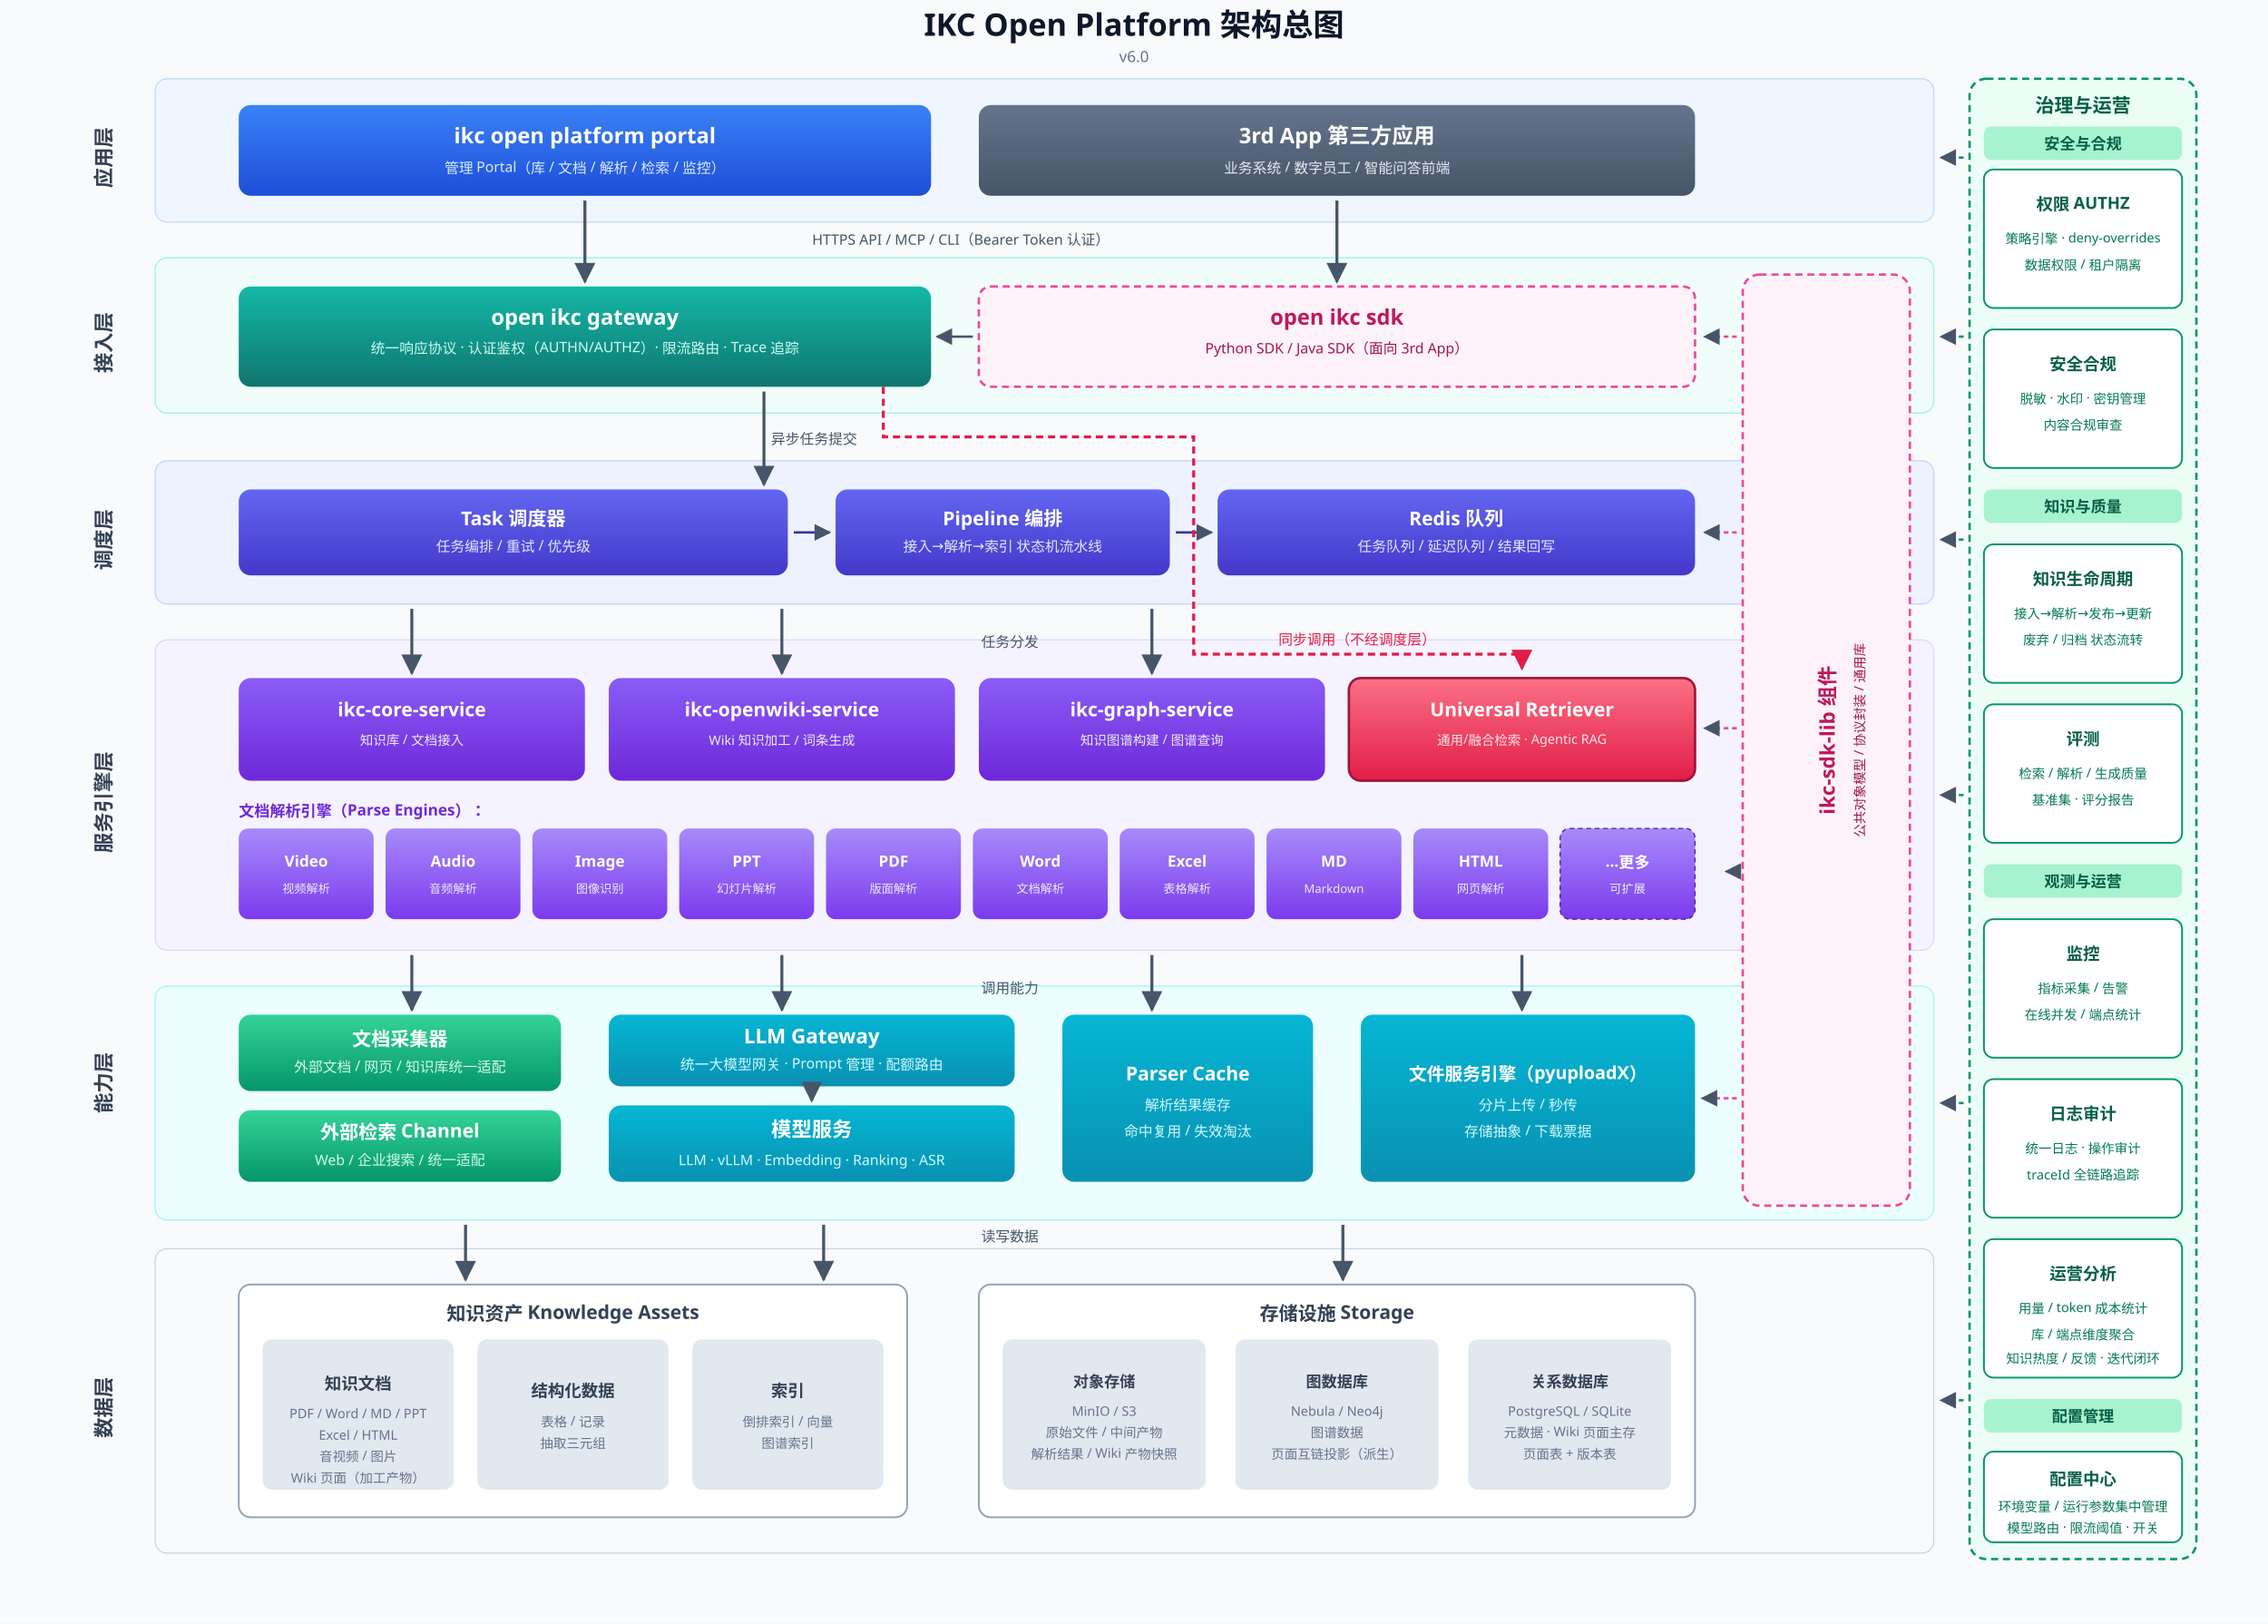
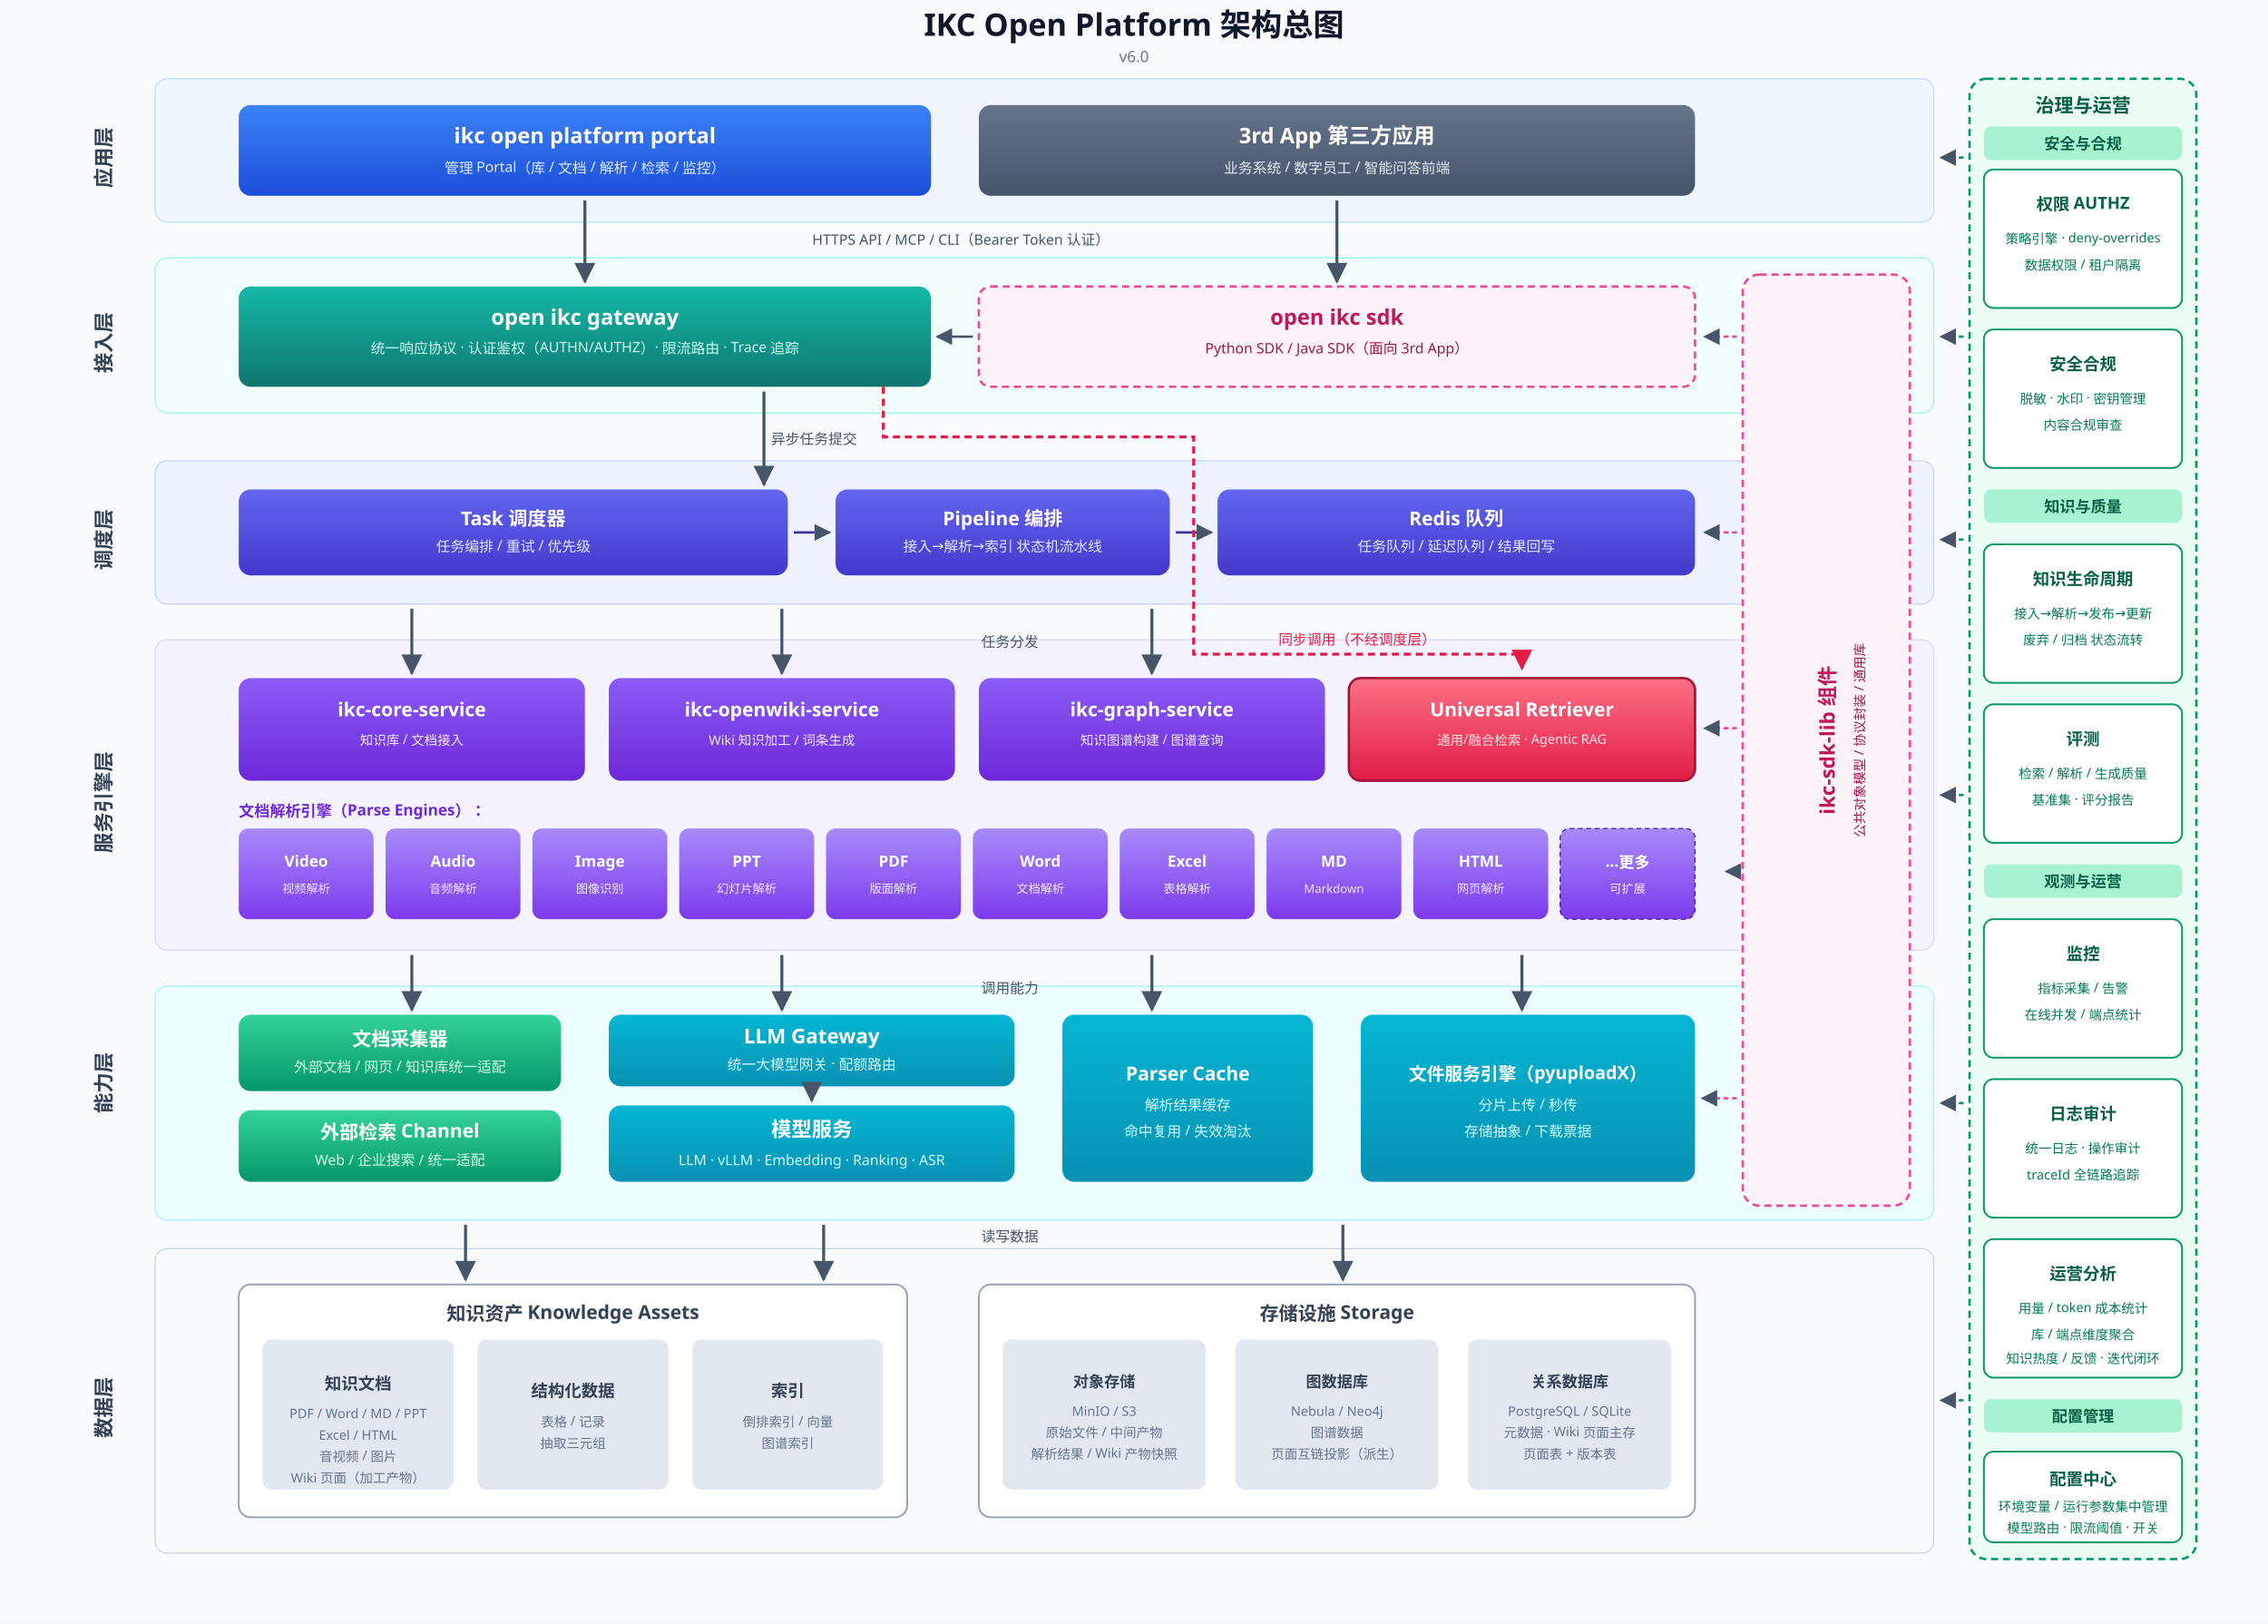
<svg xmlns="http://www.w3.org/2000/svg" viewBox="0 0 1900 1360" font-family="'PingFang SC','Microsoft YaHei','Noto Sans SC',sans-serif">
  <defs>
    <linearGradient id="gBlue" x1="0" y1="0" x2="0" y2="1">
      <stop offset="0" stop-color="#3b82f6" />
      <stop offset="1" stop-color="#1d4ed8" />
    </linearGradient>
    <linearGradient id="gTeal" x1="0" y1="0" x2="0" y2="1">
      <stop offset="0" stop-color="#14b8a6" />
      <stop offset="1" stop-color="#0f766e" />
    </linearGradient>
    <linearGradient id="gIndigo" x1="0" y1="0" x2="0" y2="1">
      <stop offset="0" stop-color="#6366f1" />
      <stop offset="1" stop-color="#4338ca" />
    </linearGradient>
    <linearGradient id="gViolet" x1="0" y1="0" x2="0" y2="1">
      <stop offset="0" stop-color="#8b5cf6" />
      <stop offset="1" stop-color="#6d28d9" />
    </linearGradient>
    <linearGradient id="gVioletLight" x1="0" y1="0" x2="0" y2="1">
      <stop offset="0" stop-color="#a78bfa" />
      <stop offset="1" stop-color="#7c3aed" />
    </linearGradient>
    <linearGradient id="gRose" x1="0" y1="0" x2="0" y2="1">
      <stop offset="0" stop-color="#fb7185" />
      <stop offset="1" stop-color="#e11d48" />
    </linearGradient>
    <linearGradient id="gEmerald" x1="0" y1="0" x2="0" y2="1">
      <stop offset="0" stop-color="#34d399" />
      <stop offset="1" stop-color="#059669" />
    </linearGradient>
    <linearGradient id="gCyan" x1="0" y1="0" x2="0" y2="1">
      <stop offset="0" stop-color="#06b6d4" />
      <stop offset="1" stop-color="#0891b2" />
    </linearGradient>
    <linearGradient id="gSlate" x1="0" y1="0" x2="0" y2="1">
      <stop offset="0" stop-color="#64748b" />
      <stop offset="1" stop-color="#475569" />
    </linearGradient>
    <marker id="arrow" viewBox="0 0 10 10" refX="9" refY="5" markerWidth="7" markerHeight="7" orient="auto-start-reverse">
      <path d="M 0 0 L 10 5 L 0 10 z" fill="#475569" />
    </marker>
    <marker id="arrowRose" viewBox="0 0 10 10" refX="9" refY="5" markerWidth="7" markerHeight="7" orient="auto-start-reverse">
      <path d="M 0 0 L 10 5 L 0 10 z" fill="#e11d48" />
    </marker>
  </defs>
  <rect x="0" y="0" width="1900" height="1360" fill="#f8fafc" />
  <text x="950" y="30" text-anchor="middle" font-size="26" font-weight="bold" fill="#0f172a">IKC Open Platform 架构总图</text>
  <text x="950" y="52" text-anchor="middle" font-size="13" fill="#64748b">v6.0</text>
  <rect x="130" y="66" width="1490" height="120" rx="10" fill="#eff6ff" stroke="#bfdbfe" />
  <rect x="130" y="216" width="1490" height="130" rx="10" fill="#f0fdfa" stroke="#99f6e4" />
  <rect x="130" y="386" width="1490" height="120" rx="10" fill="#eef2ff" stroke="#c7d2fe" />
  <rect x="130" y="536" width="1490" height="260" rx="10" fill="#f5f3ff" stroke="#ddd6fe" />
  <rect x="130" y="826" width="1490" height="196" rx="10" fill="#ecfeff" stroke="#a5f3fc" />
  <rect x="130" y="1046" width="1490" height="255" rx="10" fill="#f8fafc" stroke="#cbd5e1" />
  <g font-size="17" font-weight="bold" fill="#334155" text-anchor="middle">
    <text x="93" y="132" transform="rotate(-90 93 132)">应用层</text>
    <text x="93" y="287" transform="rotate(-90 93 287)">接入层</text>
    <text x="93" y="452" transform="rotate(-90 93 452)">调度层</text>
    <text x="93" y="672" transform="rotate(-90 93 672)">服务引擎层</text>
    <text x="93" y="907" transform="rotate(-90 93 907)">能力层</text>
    <text x="93" y="1179" transform="rotate(-90 93 1179)">数据层</text>
  </g>
  <g>
    <rect x="200" y="88" width="580" height="76" rx="10" fill="url(#gBlue)" />
    <text x="490" y="120" text-anchor="middle" font-size="18" font-weight="bold" fill="#ffffff">ikc open platform portal</text>
    <text x="490" y="145" text-anchor="middle" font-size="12" fill="#dbeafe">管理 Portal（库 / 文档 / 解析 / 检索 / 监控）</text>
    <rect x="820" y="88" width="600" height="76" rx="10" fill="url(#gSlate)" />
    <text x="1120" y="120" text-anchor="middle" font-size="18" font-weight="bold" fill="#ffffff">3rd App 第三方应用</text>
    <text x="1120" y="145" text-anchor="middle" font-size="12" fill="#e2e8f0">业务系统 / 数字员工 / 智能问答前端</text>
  </g>
  <g>
    <rect x="200" y="240" width="580" height="84" rx="10" fill="url(#gTeal)" />
    <text x="490" y="272" text-anchor="middle" font-size="18" font-weight="bold" fill="#ffffff">open ikc gateway</text>
    <text x="490" y="296" text-anchor="middle" font-size="12" fill="#ccfbf1">统一响应协议 · 认证鉴权（AUTHN/AUTHZ）· 限流路由 · Trace 追踪</text>
    <rect x="820" y="240" width="600" height="84" rx="10" fill="#fdf2f8" stroke="#ec4899" stroke-width="2" stroke-dasharray="6 4" />
    <text x="1120" y="272" text-anchor="middle" font-size="18" font-weight="bold" fill="#be185d">open ikc sdk</text>
    <text x="1120" y="296" text-anchor="middle" font-size="12" fill="#9d174d">Python SDK / Java SDK（面向 3rd App）</text>
  </g>
  <line x1="815" y1="282" x2="785" y2="282" stroke="#475569" stroke-width="2" marker-end="url(#arrow)" />
  <g>
    <rect x="200" y="410" width="460" height="72" rx="10" fill="url(#gIndigo)" />
    <text x="430" y="440" text-anchor="middle" font-size="16" font-weight="bold" fill="#ffffff">Task 调度器</text>
    <text x="430" y="462" text-anchor="middle" font-size="12" fill="#e0e7ff">任务编排 / 重试 / 优先级</text>
    <rect x="700" y="410" width="280" height="72" rx="10" fill="url(#gIndigo)" />
    <text x="840" y="440" text-anchor="middle" font-size="16" font-weight="bold" fill="#ffffff">Pipeline 编排</text>
    <text x="840" y="462" text-anchor="middle" font-size="12" fill="#e0e7ff">接入→解析→索引 状态机流水线</text>
    <rect x="1020" y="410" width="400" height="72" rx="10" fill="url(#gIndigo)" />
    <text x="1220" y="440" text-anchor="middle" font-size="16" font-weight="bold" fill="#ffffff">Redis 队列</text>
    <text x="1220" y="462" text-anchor="middle" font-size="12" fill="#e0e7ff">任务队列 / 延迟队列 / 结果回写</text>
  </g>
  <line x1="665" y1="446" x2="695" y2="446" stroke="#3730a3" stroke-width="2" marker-end="url(#arrow)" />
  <line x1="985" y1="446" x2="1015" y2="446" stroke="#3730a3" stroke-width="2" marker-end="url(#arrow)" />
  <g>
    <rect x="200" y="568" width="290" height="86" rx="10" fill="url(#gViolet)" />
    <text x="345" y="600" text-anchor="middle" font-size="16" font-weight="bold" fill="#ffffff">ikc-core-service</text>
    <text x="345" y="624" text-anchor="middle" font-size="11" fill="#ede9fe">知识库 / 文档接入</text>
    <rect x="510" y="568" width="290" height="86" rx="10" fill="url(#gViolet)" />
    <text x="655" y="600" text-anchor="middle" font-size="16" font-weight="bold" fill="#ffffff">ikc-openwiki-service</text>
    <text x="655" y="624" text-anchor="middle" font-size="11" fill="#ede9fe">Wiki 知识加工 / 词条生成</text>
    <rect x="820" y="568" width="290" height="86" rx="10" fill="url(#gViolet)" />
    <text x="965" y="600" text-anchor="middle" font-size="16" font-weight="bold" fill="#ffffff">ikc-graph-service</text>
    <text x="965" y="624" text-anchor="middle" font-size="11" fill="#ede9fe">知识图谱构建 / 图谱查询</text>
    <rect x="1130" y="568" width="290" height="86" rx="10" fill="url(#gRose)" stroke="#9f1239" stroke-width="2" />
    <text x="1275" y="600" text-anchor="middle" font-size="16" font-weight="bold" fill="#ffffff">Universal Retriever</text>
    <text x="1275" y="624" text-anchor="middle" font-size="11" fill="#ffe4e6">通用/融合检索 · Agentic RAG</text>
  </g>
  <text x="200" y="684" font-size="13" font-weight="bold" fill="#6d28d9">文档解析引擎（Parse Engines）：</text>
  <g font-size="13" font-weight="bold" fill="#ffffff" text-anchor="middle">
    <rect x="200" y="694" width="113" height="76" rx="8" fill="url(#gVioletLight)" />
    <text x="256.5" y="726">Video</text>
    <text x="256.5" y="748" font-size="10" font-weight="normal" fill="#ede9fe">视频解析</text>
    <rect x="323" y="694" width="113" height="76" rx="8" fill="url(#gVioletLight)" />
    <text x="379.5" y="726">Audio</text>
    <text x="379.5" y="748" font-size="10" font-weight="normal" fill="#ede9fe">音频解析</text>
    <rect x="446" y="694" width="113" height="76" rx="8" fill="url(#gVioletLight)" />
    <text x="502.5" y="726">Image</text>
    <text x="502.5" y="748" font-size="10" font-weight="normal" fill="#ede9fe">图像识别</text>
    <rect x="569" y="694" width="113" height="76" rx="8" fill="url(#gVioletLight)" />
    <text x="625.5" y="726">PPT</text>
    <text x="625.5" y="748" font-size="10" font-weight="normal" fill="#ede9fe">幻灯片解析</text>
    <rect x="692" y="694" width="113" height="76" rx="8" fill="url(#gVioletLight)" />
    <text x="748.5" y="726">PDF</text>
    <text x="748.5" y="748" font-size="10" font-weight="normal" fill="#ede9fe">版面解析</text>
    <rect x="815" y="694" width="113" height="76" rx="8" fill="url(#gVioletLight)" />
    <text x="871.5" y="726">Word</text>
    <text x="871.5" y="748" font-size="10" font-weight="normal" fill="#ede9fe">文档解析</text>
    <rect x="938" y="694" width="113" height="76" rx="8" fill="url(#gVioletLight)" />
    <text x="994.5" y="726">Excel</text>
    <text x="994.5" y="748" font-size="10" font-weight="normal" fill="#ede9fe">表格解析</text>
    <rect x="1061" y="694" width="113" height="76" rx="8" fill="url(#gVioletLight)" />
    <text x="1117.5" y="726">MD</text>
    <text x="1117.5" y="748" font-size="10" font-weight="normal" fill="#ede9fe">Markdown</text>
    <rect x="1184" y="694" width="113" height="76" rx="8" fill="url(#gVioletLight)" />
    <text x="1240.5" y="726">HTML</text>
    <text x="1240.5" y="748" font-size="10" font-weight="normal" fill="#ede9fe">网页解析</text>
    <rect x="1307" y="694" width="113" height="76" rx="8" fill="url(#gVioletLight)" stroke="#4c1d95" stroke-dasharray="4 3" />
    <text x="1363.5" y="726">…更多</text>
    <text x="1363.5" y="748" font-size="10" font-weight="normal" fill="#ede9fe">可扩展</text>
  </g>
  <g>
    <rect x="200" y="850" width="270" height="64" rx="10" fill="url(#gEmerald)" />
    <text x="335" y="876" text-anchor="middle" font-size="16" font-weight="bold" fill="#ffffff">文档采集器</text>
    <text x="335" y="898" text-anchor="middle" font-size="12" fill="#d1fae5">外部文档 / 网页 / 知识库统一适配</text>
    <rect x="200" y="930" width="270" height="60" rx="10" fill="url(#gEmerald)" />
    <text x="335" y="954" text-anchor="middle" font-size="16" font-weight="bold" fill="#ffffff">外部检索 Channel</text>
    <text x="335" y="976" text-anchor="middle" font-size="12" fill="#d1fae5">Web / 企业搜索 / 统一适配</text>
    <rect x="510" y="850" width="340" height="60" rx="10" fill="url(#gCyan)" />
    <text x="680" y="874" text-anchor="middle" font-size="17" font-weight="bold" fill="#ffffff">LLM Gateway</text>
-     <text x="680" y="896" text-anchor="middle" font-size="12" fill="#cffafe">统一大模型网关 · Prompt 管理 · 配额路由</text>
+     <text x="680" y="896" text-anchor="middle" font-size="12" fill="#cffafe">统一大模型网关 · 配额路由</text>
    <line x1="680" y1="912" x2="680" y2="922" stroke="#0e7490" stroke-width="2.5" marker-end="url(#arrow)" />
    <rect x="510" y="926" width="340" height="64" rx="10" fill="url(#gCyan)" />
    <text x="680" y="952" text-anchor="middle" font-size="17" font-weight="bold" fill="#ffffff">模型服务</text>
    <text x="680" y="976" text-anchor="middle" font-size="12" fill="#cffafe">LLM · vLLM · Embedding · Ranking · ASR</text>
    <rect x="890" y="850" width="210" height="140" rx="10" fill="url(#gCyan)" />
    <text x="995" y="905" text-anchor="middle" font-size="16" font-weight="bold" fill="#ffffff">Parser Cache</text>
    <text x="995" y="930" text-anchor="middle" font-size="12" fill="#cffafe">解析结果缓存</text>
    <text x="995" y="952" text-anchor="middle" font-size="12" fill="#cffafe">命中复用 / 失效淘汰</text>
    <rect x="1140" y="850" width="280" height="140" rx="10" fill="url(#gCyan)" />
    <text x="1280" y="905" text-anchor="middle" font-size="15" font-weight="bold" fill="#ffffff">文件服务引擎（pyuploadX）</text>
    <text x="1280" y="930" text-anchor="middle" font-size="12" fill="#cffafe">分片上传 / 秒传</text>
    <text x="1280" y="952" text-anchor="middle" font-size="12" fill="#cffafe">存储抽象 / 下载票据</text>
  </g>
  <g>
    <rect x="200" y="1076" width="560" height="195" rx="10" fill="#ffffff" stroke="#94a3b8" stroke-width="1.5" />
    <text x="480" y="1106" text-anchor="middle" font-size="16" font-weight="bold" fill="#334155">知识资产 Knowledge Assets</text>
    <g text-anchor="middle">
      <rect x="220" y="1122" width="160" height="126" rx="8" fill="#e2e8f0" />
      <text x="300" y="1164" font-size="14" font-weight="bold" fill="#334155">知识文档</text>
      <text x="300" y="1188" font-size="11" fill="#64748b">PDF / Word / MD / PPT</text>
      <text x="300" y="1206" font-size="11" fill="#64748b">Excel / HTML</text>
      <text x="300" y="1224" font-size="11" fill="#64748b">音视频 / 图片</text>
      <text x="300" y="1242" font-size="11" fill="#64748b">Wiki 页面（加工产物）</text>
      <rect x="400" y="1122" width="160" height="126" rx="8" fill="#e2e8f0" />
      <text x="480" y="1170" font-size="14" font-weight="bold" fill="#334155">结构化数据</text>
      <text x="480" y="1195" font-size="11" fill="#64748b">表格 / 记录</text>
      <text x="480" y="1213" font-size="11" fill="#64748b">抽取三元组</text>
      <rect x="580" y="1122" width="160" height="126" rx="8" fill="#e2e8f0" />
      <text x="660" y="1170" font-size="14" font-weight="bold" fill="#334155">索引</text>
      <text x="660" y="1195" font-size="11" fill="#64748b">倒排索引 / 向量</text>
      <text x="660" y="1213" font-size="11" fill="#64748b">图谱索引</text>
    </g>
    <rect x="820" y="1076" width="600" height="195" rx="10" fill="#ffffff" stroke="#94a3b8" stroke-width="1.5" />
    <text x="1120" y="1106" text-anchor="middle" font-size="16" font-weight="bold" fill="#334155">存储设施 Storage</text>
    <g text-anchor="middle">
      <rect x="840" y="1122" width="170" height="126" rx="8" fill="#e2e8f0" />
      <text x="925" y="1162" font-size="13" font-weight="bold" fill="#334155">对象存储</text>
      <text x="925" y="1186" font-size="11" fill="#64748b">MinIO / S3</text>
      <text x="925" y="1204" font-size="11" fill="#64748b">原始文件 / 中间产物</text>
      <text x="925" y="1222" font-size="11" fill="#64748b">解析结果 / Wiki 产物快照</text>
      <rect x="1035" y="1122" width="170" height="126" rx="8" fill="#e2e8f0" />
      <text x="1120" y="1162" font-size="13" font-weight="bold" fill="#334155">图数据库</text>
      <text x="1120" y="1186" font-size="11" fill="#64748b">Nebula / Neo4j</text>
      <text x="1120" y="1204" font-size="11" fill="#64748b">图谱数据</text>
      <text x="1120" y="1222" font-size="11" fill="#64748b">页面互链投影（派生）</text>
      <rect x="1230" y="1122" width="170" height="126" rx="8" fill="#e2e8f0" />
      <text x="1315" y="1162" font-size="13" font-weight="bold" fill="#334155">关系数据库</text>
      <text x="1315" y="1186" font-size="11" fill="#64748b">PostgreSQL / SQLite</text>
      <text x="1315" y="1204" font-size="11" fill="#64748b">元数据 · Wiki 页面主存</text>
      <text x="1315" y="1222" font-size="11" fill="#64748b">页面表 + 版本表</text>
    </g>
  </g>
  <g>
    <rect x="1460" y="230" width="140" height="780" rx="14" fill="#fdf2f8" stroke="#ec4899" stroke-width="2" stroke-dasharray="6 4" />
    <text x="1537" y="620" text-anchor="middle" font-size="17" font-weight="bold" fill="#be185d" transform="rotate(-90 1537 620)">ikc-sdk-lib 组件</text>
    <text x="1562" y="620" text-anchor="middle" font-size="11" fill="#9d174d" transform="rotate(-90 1562 620)">公共对象模型 / 协议封装 / 通用库</text>
    <g stroke="#ec4899" stroke-width="2" stroke-dasharray="4 3">
      <line x1="1455" y1="282" x2="1428" y2="282" marker-end="url(#arrow)" />
      <line x1="1455" y1="446" x2="1428" y2="446" marker-end="url(#arrow)" />
      <line x1="1455" y1="610" x2="1428" y2="610" marker-end="url(#arrow)" />
      <line x1="1455" y1="730" x2="1446" y2="730" marker-end="url(#arrow)" />
      <line x1="1455" y1="920" x2="1426" y2="920" marker-end="url(#arrow)" />
    </g>
  </g>
  <g>
    <rect x="1650" y="66" width="190" height="1240" rx="14" fill="#ecfdf5" stroke="#059669" stroke-width="2" stroke-dasharray="6 4" />
    <text x="1745" y="94" text-anchor="middle" font-size="16" font-weight="bold" fill="#065f46">治理与运营</text>
    <rect x="1662" y="106" width="166" height="28" rx="6" fill="#a7f3d0" />
    <text x="1745" y="125" text-anchor="middle" font-size="13" font-weight="bold" fill="#065f46">安全与合规</text>
    <rect x="1662" y="142" width="166" height="116" rx="8" fill="#ffffff" stroke="#059669" stroke-width="1.5" />
    <text x="1745" y="176" text-anchor="middle" font-size="14" font-weight="bold" fill="#065f46">权限 AUTHZ</text>
    <text x="1745" y="204" text-anchor="middle" font-size="11" fill="#047857">策略引擎 · deny-overrides</text>
    <text x="1745" y="226" text-anchor="middle" font-size="11" fill="#047857">数据权限 / 租户隔离</text>
    <rect x="1662" y="276" width="166" height="116" rx="8" fill="#ffffff" stroke="#059669" stroke-width="1.5" />
    <text x="1745" y="310" text-anchor="middle" font-size="14" font-weight="bold" fill="#065f46">安全合规</text>
    <text x="1745" y="338" text-anchor="middle" font-size="11" fill="#047857">脱敏 · 水印 · 密钥管理</text>
    <text x="1745" y="360" text-anchor="middle" font-size="11" fill="#047857">内容合规审查</text>
    <rect x="1662" y="410" width="166" height="28" rx="6" fill="#a7f3d0" />
    <text x="1745" y="429" text-anchor="middle" font-size="13" font-weight="bold" fill="#065f46">知识与质量</text>
    <rect x="1662" y="456" width="166" height="116" rx="8" fill="#ffffff" stroke="#059669" stroke-width="1.5" />
    <text x="1745" y="490" text-anchor="middle" font-size="14" font-weight="bold" fill="#065f46">知识生命周期</text>
    <text x="1745" y="518" text-anchor="middle" font-size="11" fill="#047857">接入→解析→发布→更新</text>
    <text x="1745" y="540" text-anchor="middle" font-size="11" fill="#047857">废弃 / 归档 状态流转</text>
    <rect x="1662" y="590" width="166" height="116" rx="8" fill="#ffffff" stroke="#059669" stroke-width="1.5" />
    <text x="1745" y="624" text-anchor="middle" font-size="14" font-weight="bold" fill="#065f46">评测</text>
    <text x="1745" y="652" text-anchor="middle" font-size="11" fill="#047857">检索 / 解析 / 生成质量</text>
    <text x="1745" y="674" text-anchor="middle" font-size="11" fill="#047857">基准集 · 评分报告</text>
    <rect x="1662" y="724" width="166" height="28" rx="6" fill="#a7f3d0" />
    <text x="1745" y="743" text-anchor="middle" font-size="13" font-weight="bold" fill="#065f46">观测与运营</text>
    <rect x="1662" y="770" width="166" height="116" rx="8" fill="#ffffff" stroke="#059669" stroke-width="1.5" />
    <text x="1745" y="804" text-anchor="middle" font-size="14" font-weight="bold" fill="#065f46">监控</text>
    <text x="1745" y="832" text-anchor="middle" font-size="11" fill="#047857">指标采集 / 告警</text>
    <text x="1745" y="854" text-anchor="middle" font-size="11" fill="#047857">在线并发 / 端点统计</text>
    <rect x="1662" y="904" width="166" height="116" rx="8" fill="#ffffff" stroke="#059669" stroke-width="1.5" />
    <text x="1745" y="938" text-anchor="middle" font-size="14" font-weight="bold" fill="#065f46">日志审计</text>
    <text x="1745" y="966" text-anchor="middle" font-size="11" fill="#047857">统一日志 · 操作审计</text>
    <text x="1745" y="988" text-anchor="middle" font-size="11" fill="#047857">traceId 全链路追踪</text>
    <rect x="1662" y="1038" width="166" height="116" rx="8" fill="#ffffff" stroke="#059669" stroke-width="1.5" />
    <text x="1745" y="1072" text-anchor="middle" font-size="14" font-weight="bold" fill="#065f46">运营分析</text>
    <text x="1745" y="1100" text-anchor="middle" font-size="11" fill="#047857">用量 / token 成本统计</text>
    <text x="1745" y="1122" text-anchor="middle" font-size="11" fill="#047857">库 / 端点维度聚合</text>
    <text x="1745" y="1142" text-anchor="middle" font-size="11" fill="#047857">知识热度 / 反馈 · 迭代闭环</text>
    <rect x="1662" y="1172" width="166" height="28" rx="6" fill="#a7f3d0" />
    <text x="1745" y="1191" text-anchor="middle" font-size="13" font-weight="bold" fill="#065f46">配置管理</text>
    <rect x="1662" y="1216" width="166" height="76" rx="8" fill="#ffffff" stroke="#059669" stroke-width="1.5" />
    <text x="1745" y="1244" text-anchor="middle" font-size="14" font-weight="bold" fill="#065f46">配置中心</text>
    <text x="1745" y="1266" text-anchor="middle" font-size="11" fill="#047857">环境变量 / 运行参数集中管理</text>
    <text x="1745" y="1284" text-anchor="middle" font-size="11" fill="#047857">模型路由 · 限流阈值 · 开关</text>
    <g stroke="#059669" stroke-width="2" stroke-dasharray="4 3">
      <line x1="1645" y1="132" x2="1626" y2="132" marker-end="url(#arrow)" />
      <line x1="1645" y1="282" x2="1626" y2="282" marker-end="url(#arrow)" />
      <line x1="1645" y1="452" x2="1626" y2="452" marker-end="url(#arrow)" />
      <line x1="1645" y1="666" x2="1626" y2="666" marker-end="url(#arrow)" />
      <line x1="1645" y1="924" x2="1626" y2="924" marker-end="url(#arrow)" />
      <line x1="1645" y1="1173" x2="1626" y2="1173" marker-end="url(#arrow)" />
    </g>
  </g>
  <g stroke="#475569" stroke-width="2.5">
    <line x1="490" y1="168" x2="490" y2="236" marker-end="url(#arrow)" />
    <line x1="1120" y1="168" x2="1120" y2="236" marker-end="url(#arrow)" />
    <line x1="640" y1="328" x2="640" y2="406" marker-end="url(#arrow)" />
    <line x1="345" y1="510" x2="345" y2="564" marker-end="url(#arrow)" />
    <line x1="655" y1="510" x2="655" y2="564" marker-end="url(#arrow)" />
    <line x1="965" y1="510" x2="965" y2="564" marker-end="url(#arrow)" />
    <line x1="345" y1="800" x2="345" y2="846" marker-end="url(#arrow)" />
    <line x1="655" y1="800" x2="655" y2="846" marker-end="url(#arrow)" />
    <line x1="965" y1="800" x2="965" y2="846" marker-end="url(#arrow)" />
    <line x1="1275" y1="800" x2="1275" y2="846" marker-end="url(#arrow)" />
    <line x1="390" y1="1026" x2="390" y2="1072" marker-end="url(#arrow)" />
    <line x1="690" y1="1026" x2="690" y2="1072" marker-end="url(#arrow)" />
    <line x1="1125" y1="1026" x2="1125" y2="1072" marker-end="url(#arrow)" />
  </g>
  <path d="M 740 324 L 740 366 L 1000 366 L 1000 548 L 1275 548 L 1275 560" fill="none" stroke="#e11d48" stroke-width="2.5" stroke-dasharray="6 4" marker-end="url(#arrowRose)" />
  <text x="1137" y="540" text-anchor="middle" font-size="12" fill="#e11d48">同步调用（不经调度层）</text>
  <g font-size="12" fill="#475569" text-anchor="middle">
    <text x="805" y="205">HTTPS API / MCP / CLI（Bearer Token 认证）</text>
    <text x="682" y="372">异步任务提交</text>
    <text x="846" y="542">任务分发</text>
    <text x="846" y="832">调用能力</text>
    <text x="846" y="1040">读写数据</text>
  </g>
</svg>
